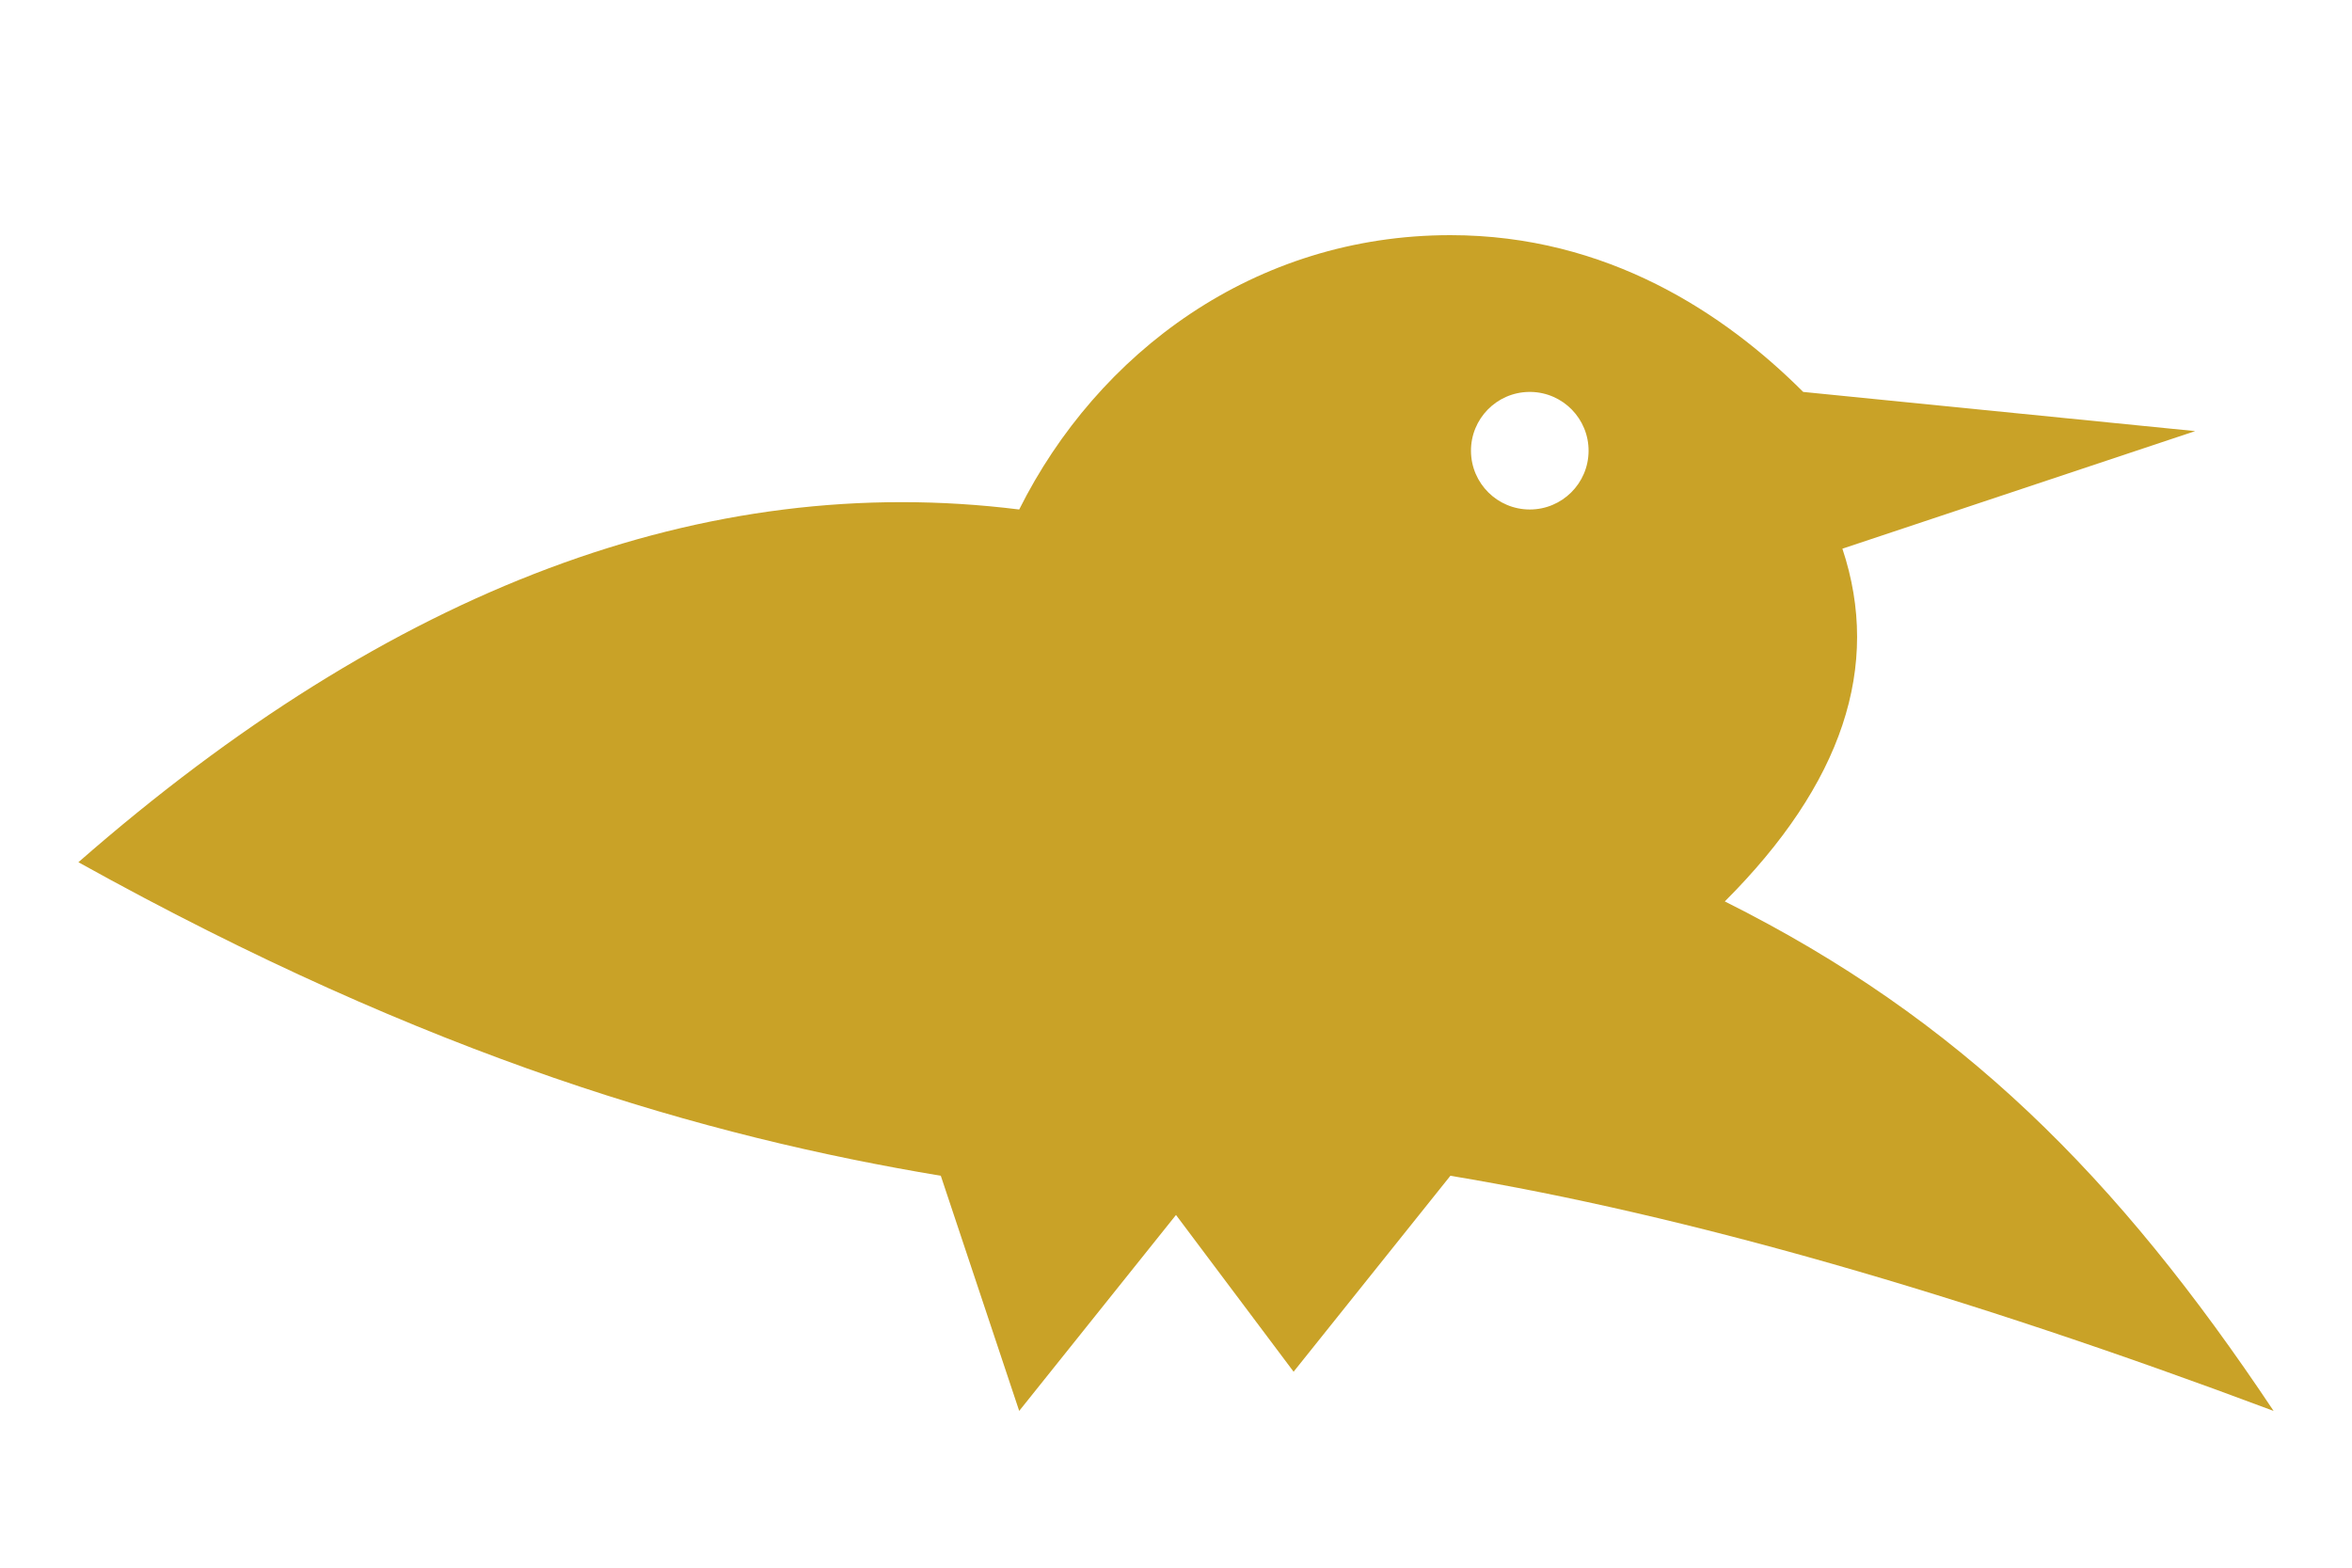
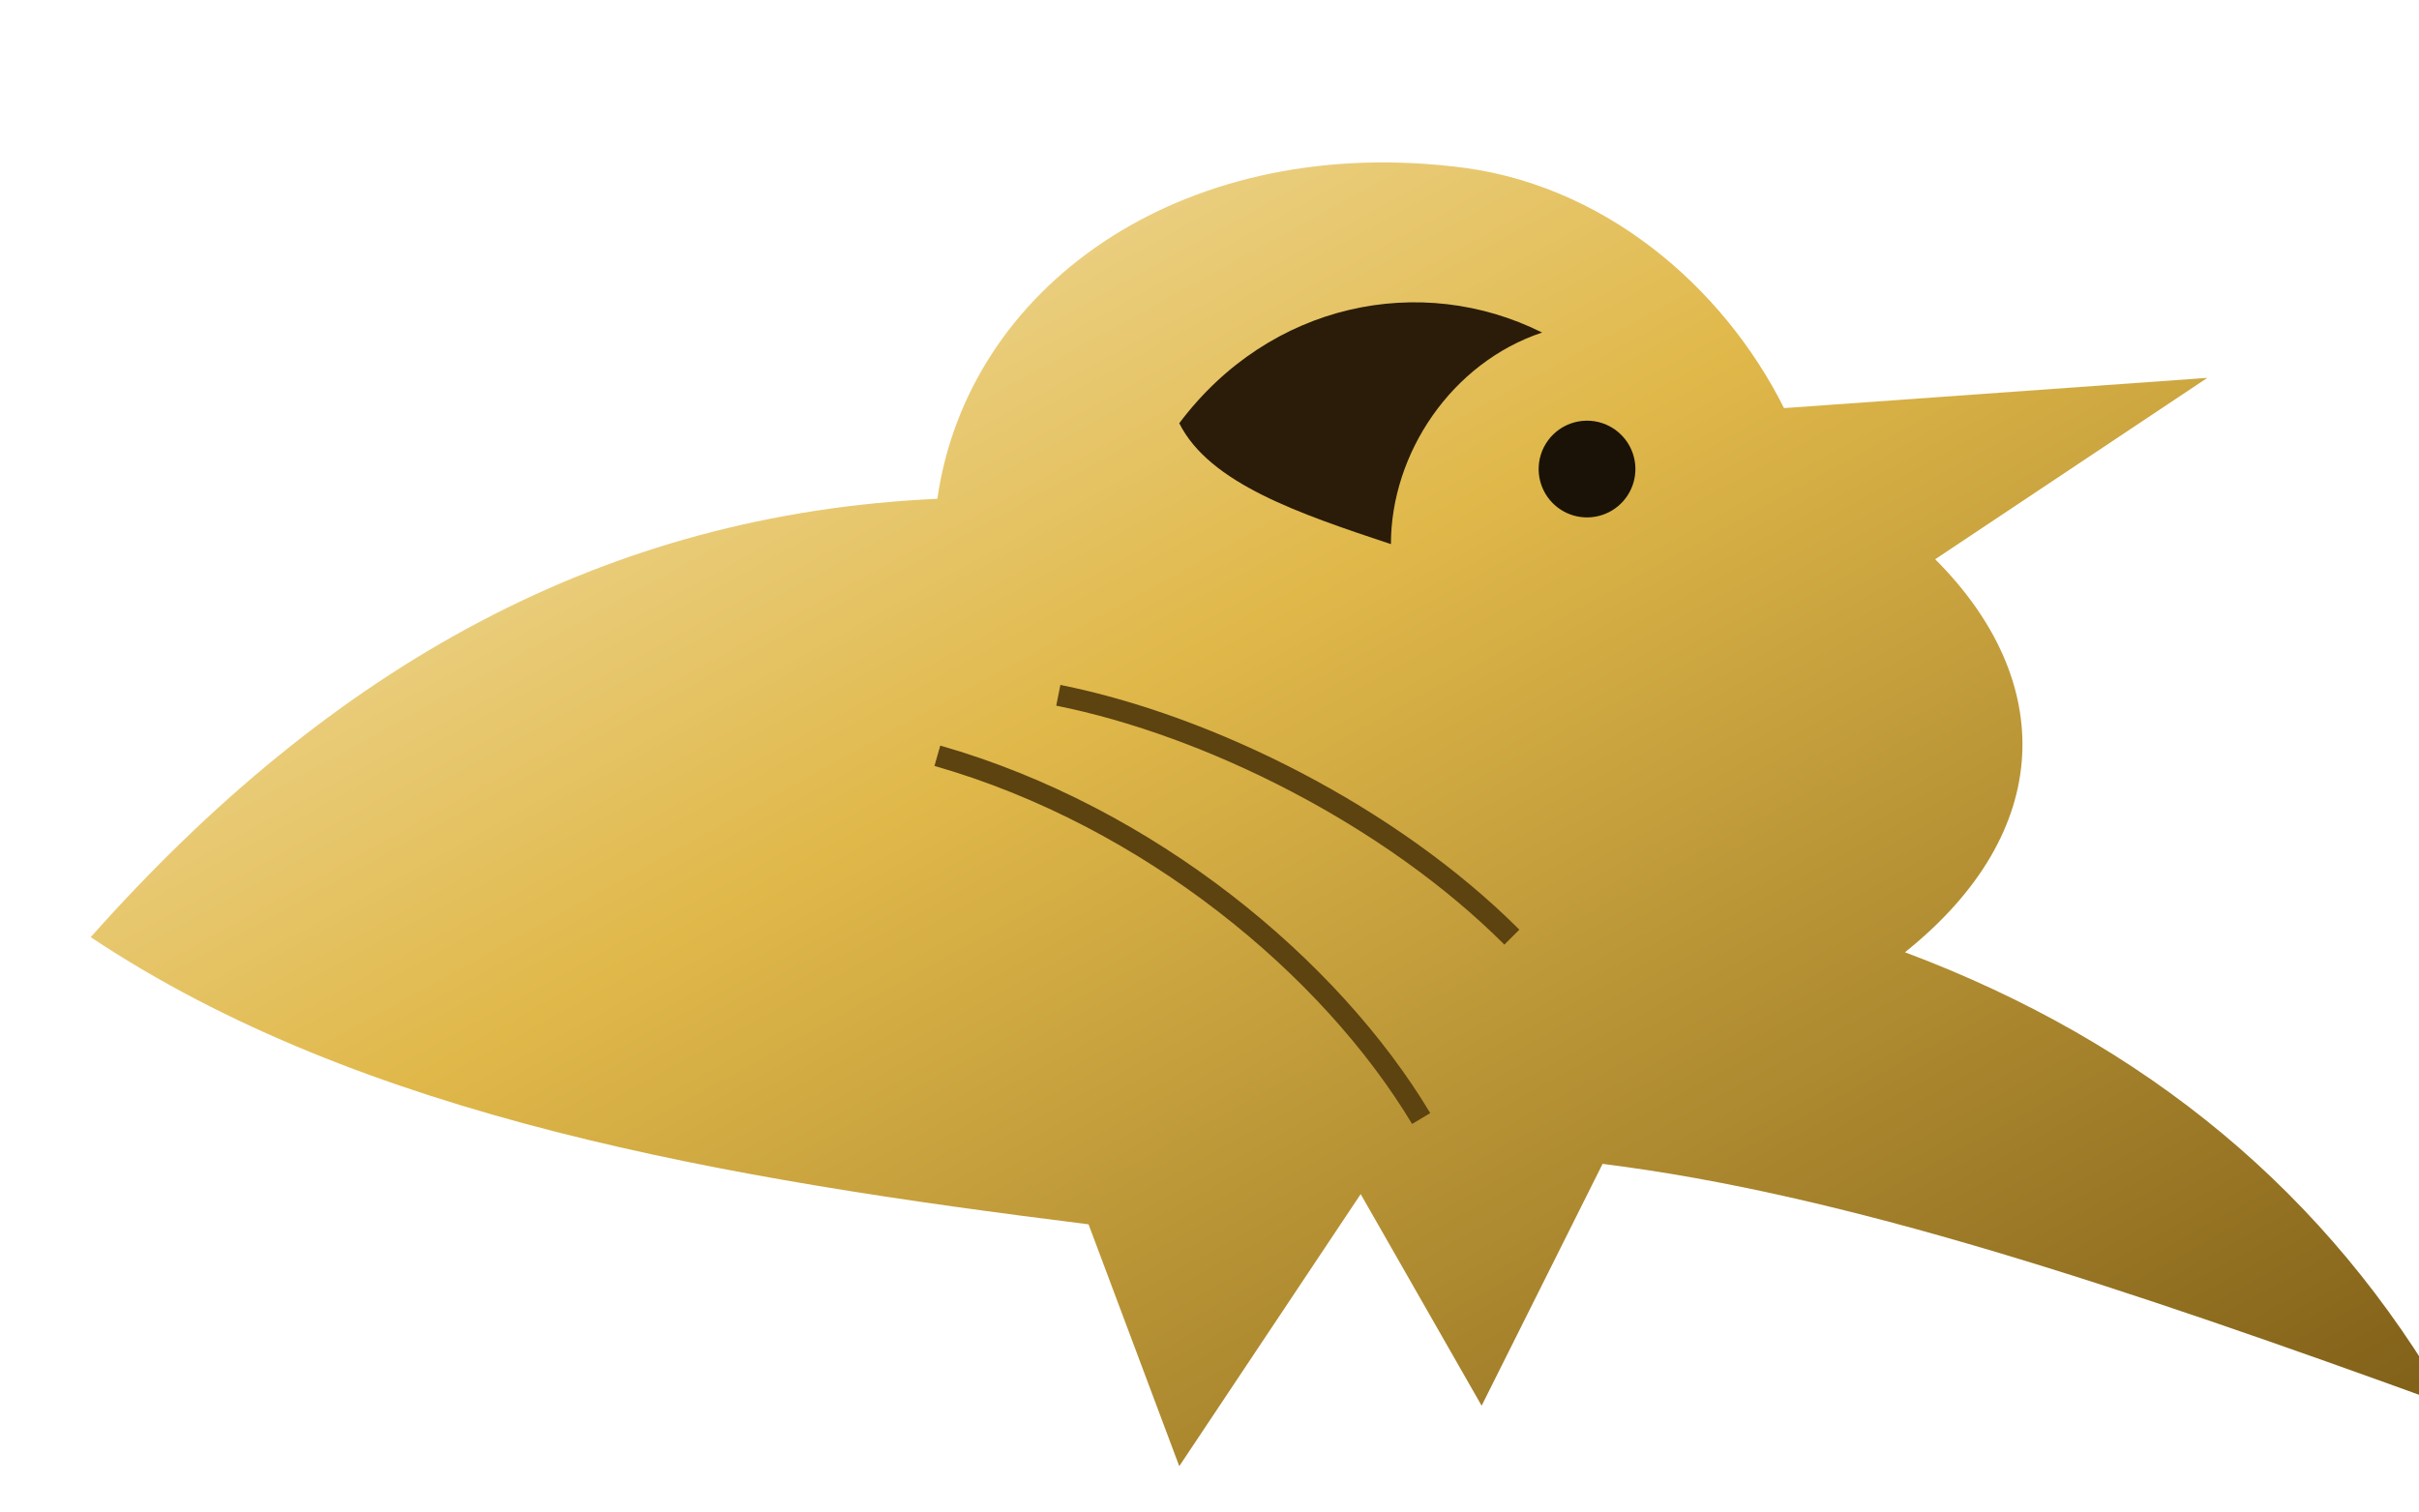
- <svg xmlns="http://www.w3.org/2000/svg" viewBox="0 0 120 80">
-   <path fill="#c9a227" d="M4 44 C20 30 36 24 52 26 C56 18 64 12 74 12 C82 12 88 16 92 20 L112 22 L94 28 C96 34 94 40 88 46 C100 52 108 60 116 72 C100 66 86 62 74 60 L66 70 L60 62 L52 72 L48 60 C36 58 22 54 4 44 Z M78 20 a3 3 0 1 0 0.1 0 Z" />
+ <svg xmlns="http://www.w3.org/2000/svg" viewBox="0 0 160 100">
+   <defs>
+     <linearGradient id="rg" x1="0" y1="0" x2="1" y2="1">
+       <stop offset="0" stop-color="#f8ecc4" />
+       <stop offset="0.42" stop-color="#e0b84a" />
+       <stop offset="1" stop-color="#7c5c16" />
+     </linearGradient>
+   </defs>
+   <path fill="url(#rg)" d="M6 62C22 44 40 34 62 33c2-14 16-24 34-22 10 1 18 8 22 16l28-2-18 12c8 8 8 18-2 26 16 6 28 16 36 30-22-8-40-14-56-16l-8 16-8-14-12 18-6-16C48 78 24 74 6 62z" />
+   <path fill="#2a1c08" d="M78 28c6-8 16-10 24-6-6 2-10 8-10 14-6-2-12-4-14-8z" />
+   <path fill="#1a1206" d="M108 30a3.2 3.2 0 1 1-6.2.6A3.2 3.2 0 0 1 108 30z" />
+   <path fill="none" stroke="#5c4310" stroke-width="1.4" d="M70 46c10 2 22 8 30 16M62 50c14 4 26 14 32 24" />
</svg>
